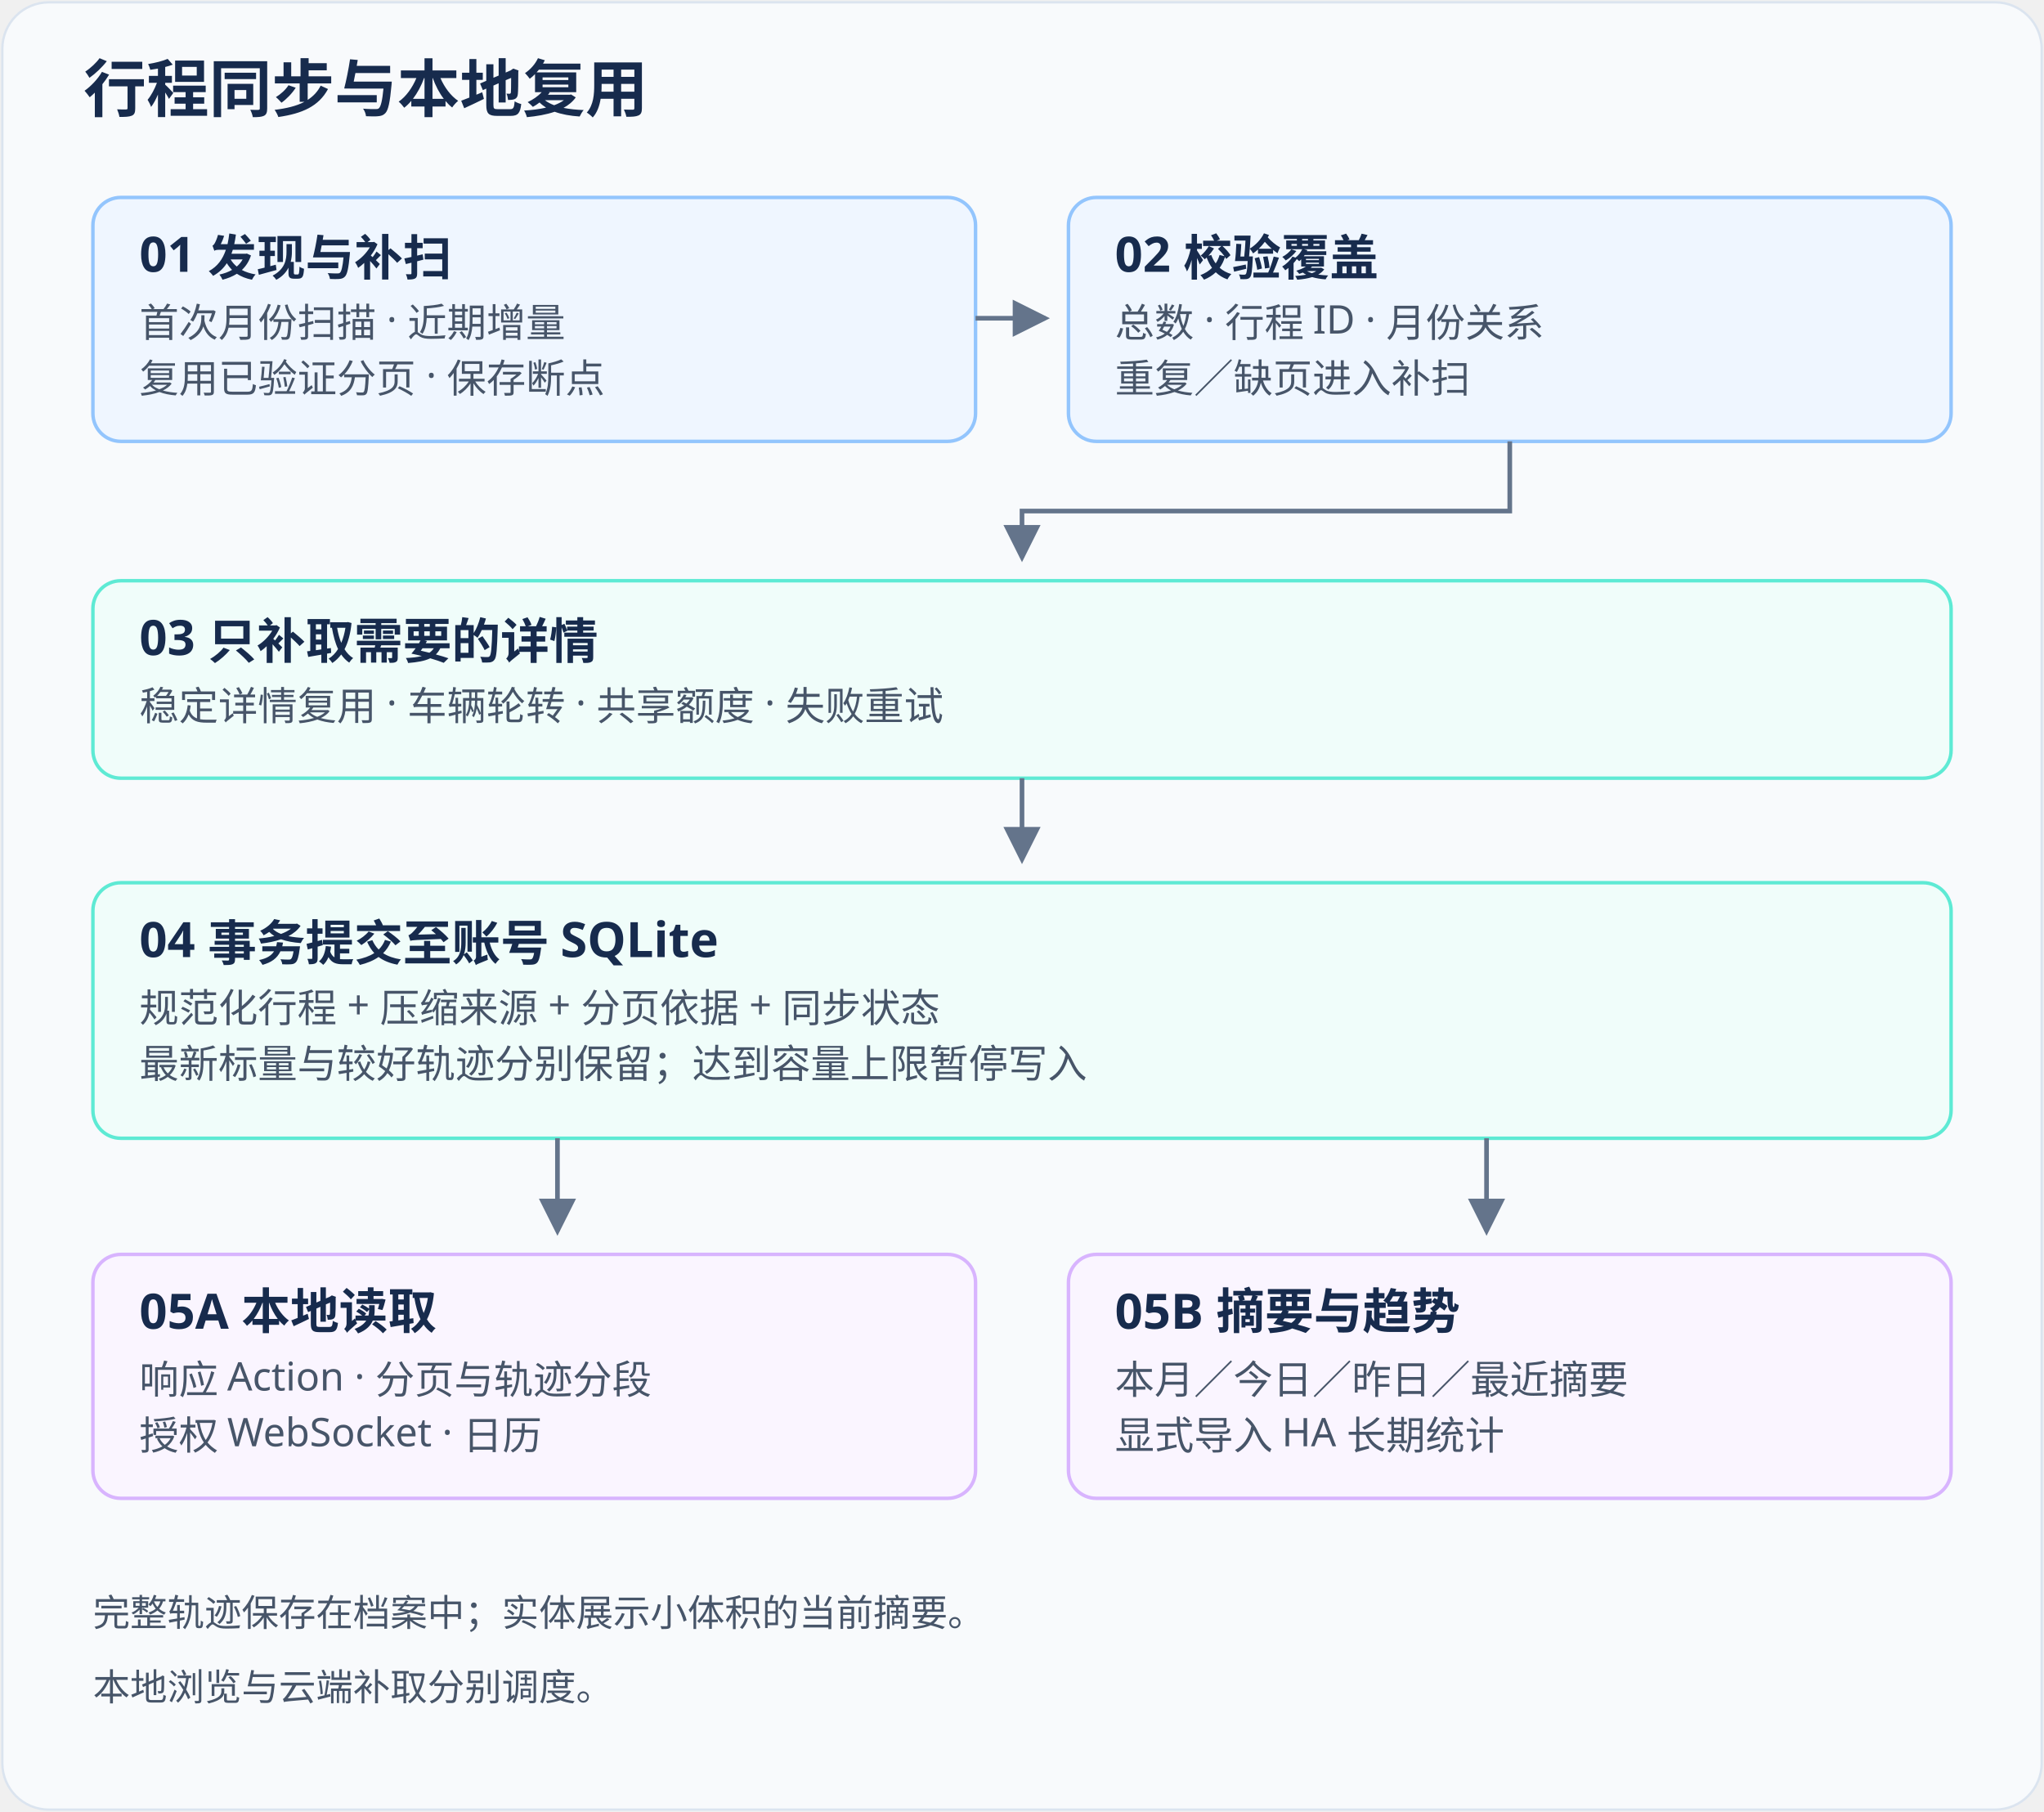
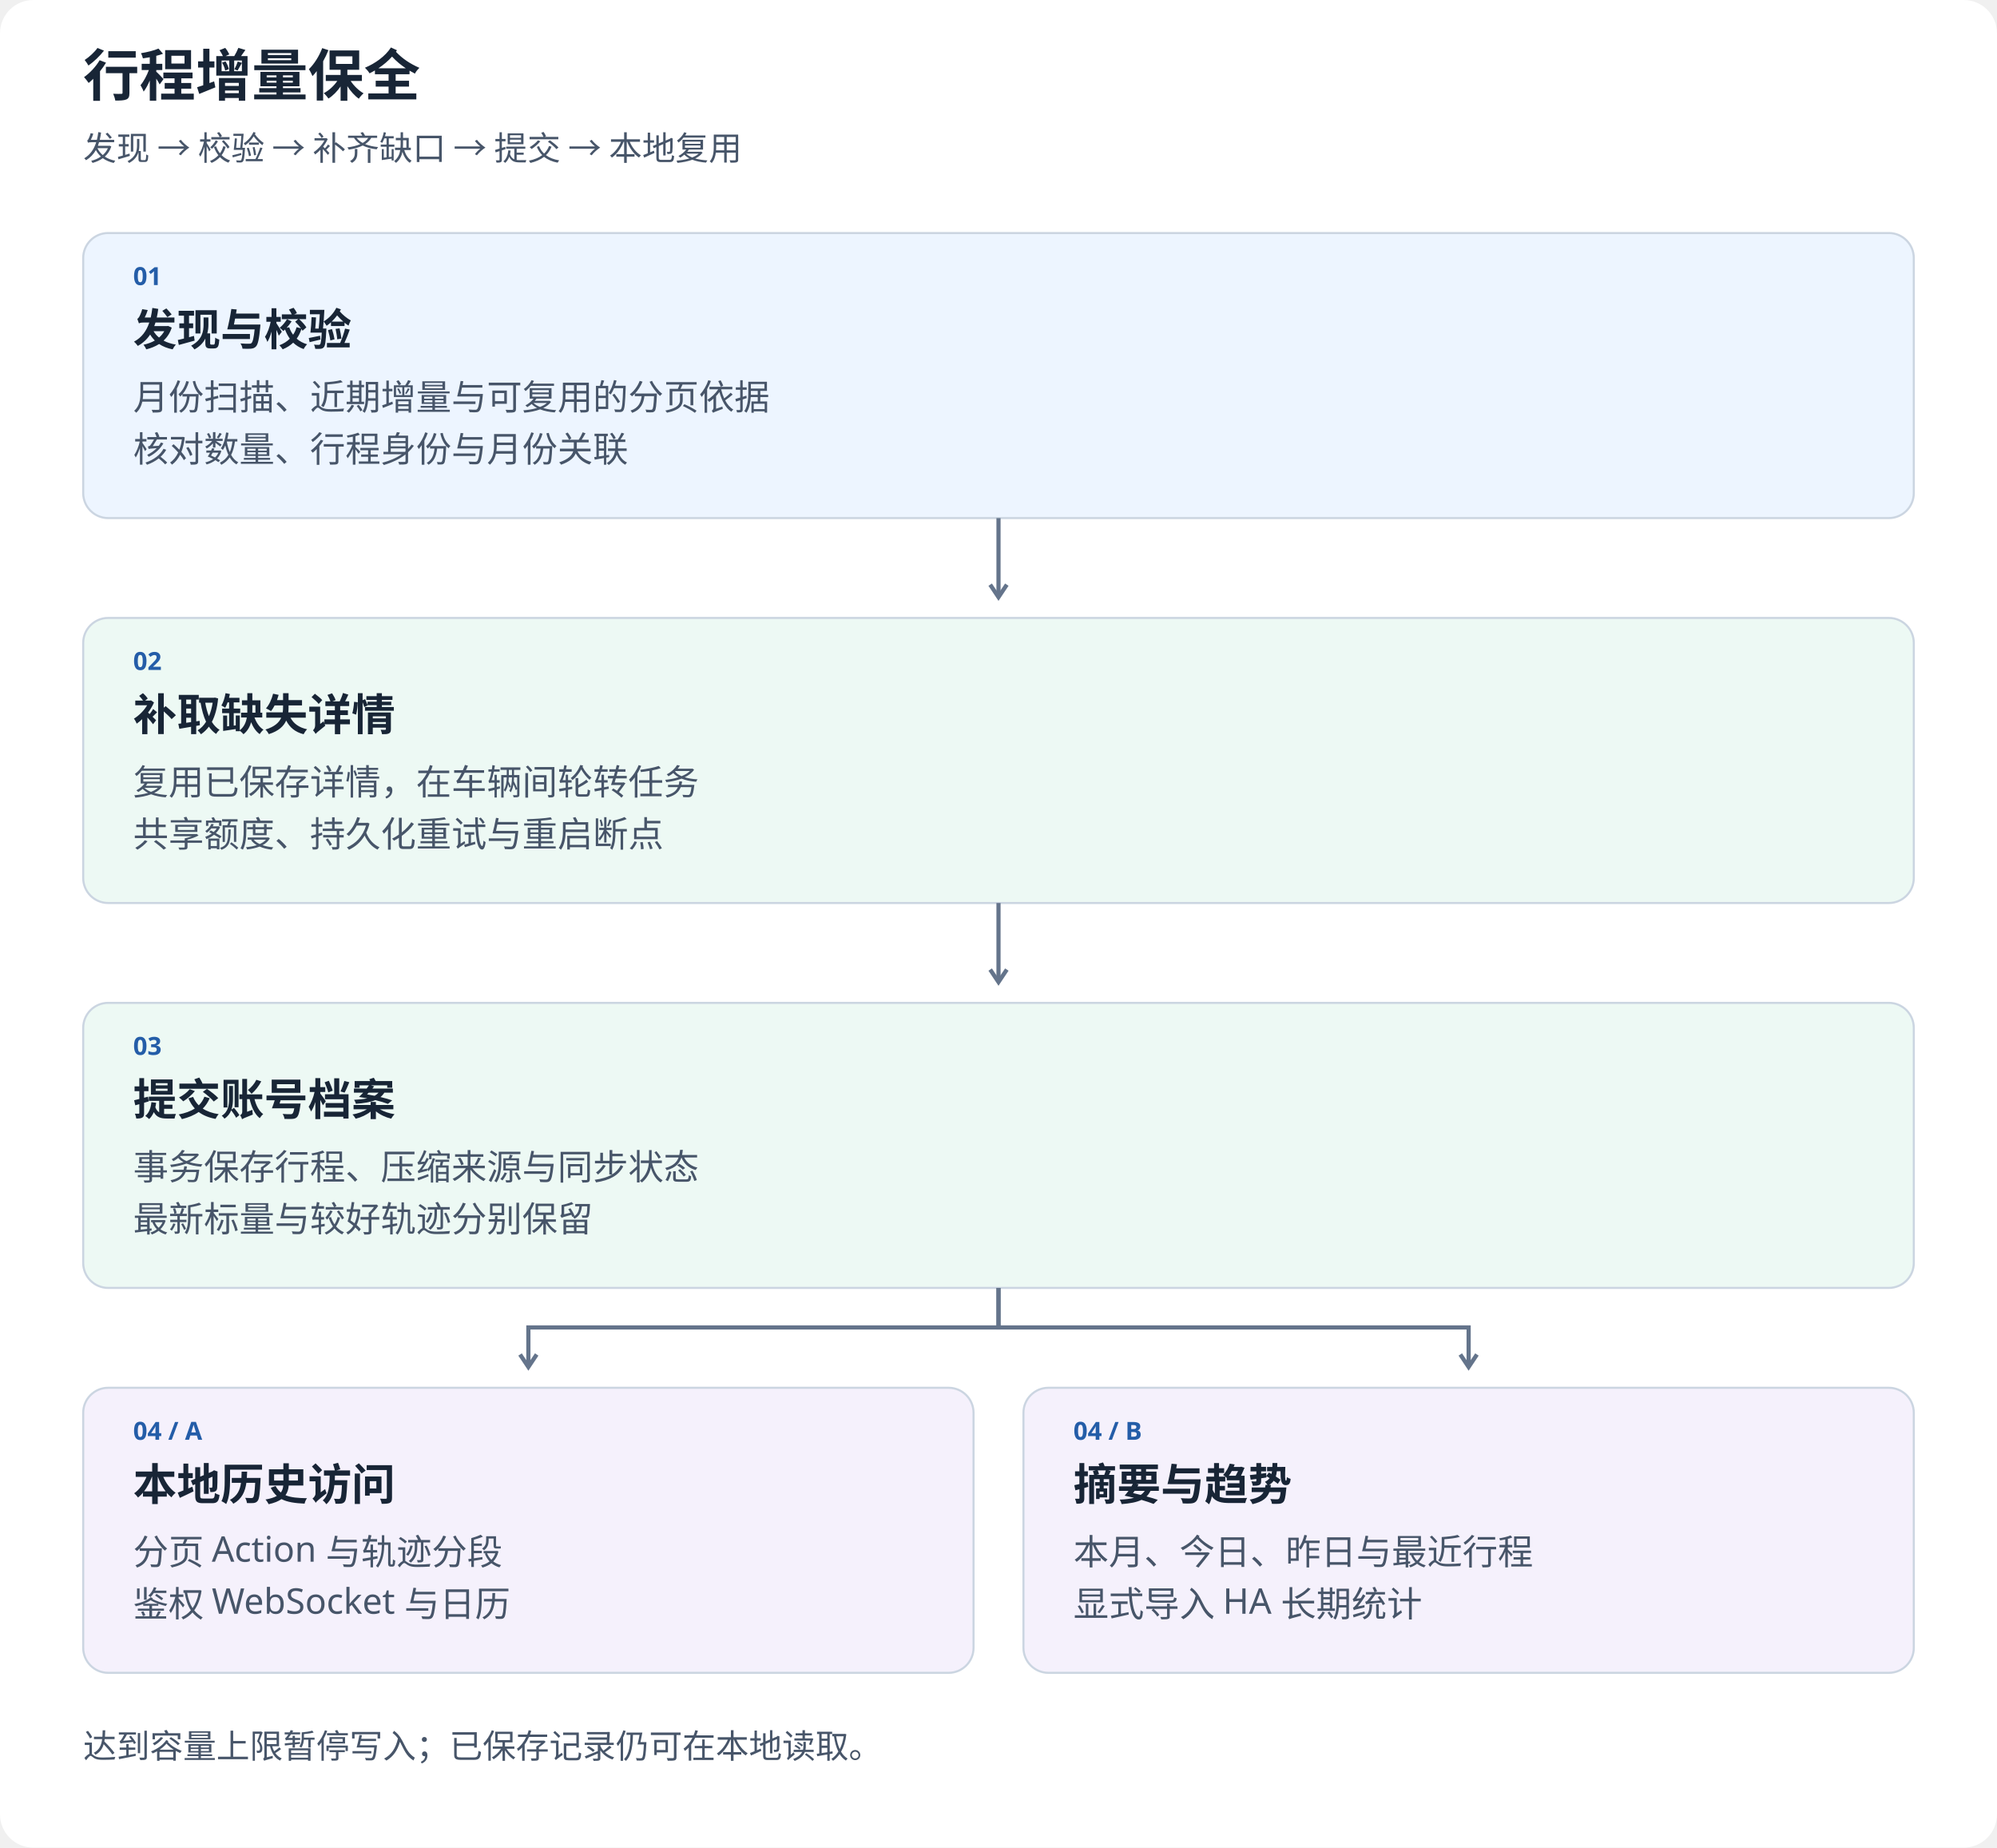
- <svg xmlns="http://www.w3.org/2000/svg" width="880" height="780" viewBox="0 0 880 780" role="img" aria-labelledby="title desc" xml:lang="zh-Hans">
-   <defs>
-     <marker id="arrow" markerWidth="8" markerHeight="8" refX="7" refY="4" orient="auto-start-reverse">
-       <path d="M0 0 L8 4 L0 8 Z" fill="#64748b" />
-     </marker>
-   </defs>
-   <style>
-   text {font-family: -apple-system, BlinkMacSystemFont, 'Segoe UI', 'Noto Sans',
-     'Noto Sans CJK SC', 'PingFang SC', 'Microsoft YaHei', sans-serif; fill: #172b4d}
-   .title {font-size: 27px; font-weight: 700}
-   .label {font-size: 21px; font-weight: 650}
-   .body {font-size: 17px; fill: #475569}
-   .foot {font-size: 16px; fill: #475569}
-   .page {fill: #f8fafc; stroke: #dbe4ef}
-   .card {fill: #fff; stroke: #cbd5e1; stroke-width: 1.5}
-   .blue {fill: #eff6ff; stroke: #93c5fd}
-   .green {fill: #f0fdfa; stroke: #5eead4}
-   .purple {fill: #faf5ff; stroke: #d8b4fe}
-   .line {fill: none; stroke: #64748b; stroke-width: 2; marker-end: url(#arrow)}
- </style>
-   <rect class="page" x="1" y="1" width="878" height="778" rx="20" />
-   <text class="title" x="36" y="48">行程同步与本地复用</text>
-   <rect class="card blue" x="40" y="85" width="380" height="105" rx="12" />
-   <text class="label" x="60" y="117">01  发现与补扫</text>
-   <text class="body" x="60" y="145">首次月份扫描 · 近期增量</text>
-   <text class="body" x="60" y="169">复用已验证分页 · 保存断点</text>
-   <rect class="card blue" x="460" y="85" width="380" height="105" rx="12" />
-   <text class="label" x="480" y="117">02  校验覆盖</text>
-   <text class="body" x="480" y="145">总数 · 行程 ID · 月份关系</text>
-   <text class="body" x="480" y="169">重复／缺页进入补扫</text>
-   <path class="line" d="M 420 137 H 450" />
-   <path class="line" d="M 650 190 V 220 H 440 V 240" />
-   <rect class="card green" x="40" y="250" width="800" height="85" rx="12" />
-   <text class="label" x="60" y="282">03  只补取需要的详情</text>
-   <text class="body" x="60" y="310">稳定详情复用 · 车辆轮转 · 共享额度 · 失败重试</text>
-   <path class="line" d="M 440 335 V 370" />
-   <rect class="card green" x="40" y="380" width="800" height="110" rx="12" />
-   <text class="label" x="60" y="412">04  事务提交至账号 SQLite</text>
-   <text class="body" x="60" y="440">规范化行程 + 压缩来源 + 分页依据 + 同步状态</text>
-   <text class="body" x="60" y="464">最新标量与较好轨迹分别保留；达到容量上限暂停写入</text>
-   <path class="line" d="M 240 490 V 530" />
-   <path class="line" d="M 640 490 V 530" />
-   <rect class="card purple" x="40" y="540" width="380" height="105" rx="12" />
-   <text class="label" x="60" y="572">05A  本地读取</text>
-   <text class="body" x="60" y="600">响应 Action · 分页与轨迹分段</text>
-   <text class="body" x="60" y="624">授权 WebSocket · 日历</text>
-   <rect class="card purple" x="460" y="540" width="380" height="105" rx="12" />
-   <text class="label" x="480" y="572">05B  摘要与趋势</text>
-   <text class="body" x="480" y="600">本月／今日／昨日／最近摘要</text>
-   <text class="body" x="480" y="624">显式导入 HA 长期统计</text>
-   <text class="foot" x="40" y="700">完整轨迹保存在档案中；实体展示小体积的当前摘要。</text>
-   <text class="foot" x="40" y="732">本地浏览与云端补取分别调度。</text>
+ <svg xmlns="http://www.w3.org/2000/svg" width="960" height="888" viewBox="0 0 960 888" role="img" aria-labelledby="title desc" xml:lang="zh-Hans">
+   <style>text {font-family: -apple-system, BlinkMacSystemFont, "Segoe UI", "Noto Sans", "PingFang SC", "Microsoft YaHei", sans-serif}</style>
+   <rect width="960" height="888" rx="16" fill="#ffffff" />
+   <text x="40" y="46" font-size="27" font-weight="700" fill="#182536">行程增量保全</text>
+   <text x="40" y="77" font-size="16" font-weight="400" fill="#475569">发现 → 校验 → 补齐缺口 → 提交 → 本地复用</text>
+   <rect x="40" y="112" width="880" height="137" rx="12" fill="#edf5ff" stroke="#cbd5e1" />
+   <text x="64" y="137" font-size="12" font-weight="700" fill="#245da8">01</text>
+   <text x="64" y="166" font-size="21" font-weight="650" fill="#182536">发现与校验</text>
+   <text x="64" y="197" font-size="17" font-weight="400" fill="#475569">月份扫描、近期增量与可复用的分页依据</text>
+   <text x="64" y="222" font-size="17" font-weight="400" fill="#475569">核对数量、行程身份与月份关联</text>
+   <path d="M480 249 V268 H480 V287" fill="none" stroke="#64748b" stroke-width="2" />
+   <path d="M476 281 L480 287 L484 281" fill="none" stroke="#64748b" stroke-width="2" />
+   <rect x="40" y="297" width="880" height="137" rx="12" fill="#edf9f4" stroke="#cbd5e1" />
+   <text x="64" y="322" font-size="12" font-weight="700" fill="#245da8">02</text>
+   <text x="64" y="351" font-size="21" font-weight="650" fill="#182536">补取缺失详情</text>
+   <text x="64" y="382" font-size="17" font-weight="400" fill="#475569">复用已保存详情，在车辆间轮转任务</text>
+   <text x="64" y="407" font-size="17" font-weight="400" fill="#475569">共享额度、持久化重试与重启断点</text>
+   <path d="M480 434 V453 H480 V472" fill="none" stroke="#64748b" stroke-width="2" />
+   <path d="M476 466 L480 472 L484 466" fill="none" stroke="#64748b" stroke-width="2" />
+   <rect x="40" y="482" width="880" height="137" rx="12" fill="#edf9f4" stroke="#cbd5e1" />
+   <text x="64" y="507" font-size="12" font-weight="700" fill="#245da8">03</text>
+   <text x="64" y="536" font-size="21" font-weight="650" fill="#182536">提交账号档案</text>
+   <text x="64" y="567" font-size="17" font-weight="400" fill="#475569">事务保存行程、压缩来源与同步状态</text>
+   <text x="64" y="592" font-size="17" font-weight="400" fill="#475569">最新标量与较好轨迹分别保留</text>
+   <path d="M480 619 V638 H254 V657" fill="none" stroke="#64748b" stroke-width="2" />
+   <path d="M250 651 L254 657 L258 651" fill="none" stroke="#64748b" stroke-width="2" />
+   <path d="M480 619 V638 H706 V657" fill="none" stroke="#64748b" stroke-width="2" />
+   <path d="M702 651 L706 657 L710 651" fill="none" stroke="#64748b" stroke-width="2" />
+   <rect x="40" y="667" width="428" height="137" rx="12" fill="#f5f1fc" stroke="#cbd5e1" />
+   <text x="64" y="692" font-size="12" font-weight="700" fill="#245da8">04 / A</text>
+   <text x="64" y="721" font-size="21" font-weight="650" fill="#182536">本地历史访问</text>
+   <text x="64" y="752" font-size="17" font-weight="400" fill="#475569">分页 Action 与轨迹分段</text>
+   <text x="64" y="777" font-size="17" font-weight="400" fill="#475569">鉴权 WebSocket 与日历</text>
+   <rect x="492" y="667" width="428" height="137" rx="12" fill="#f5f1fc" stroke="#cbd5e1" />
+   <text x="516" y="692" font-size="12" font-weight="700" fill="#245da8">04 / B</text>
+   <text x="516" y="721" font-size="21" font-weight="650" fill="#182536">摘要与趋势</text>
+   <text x="516" y="752" font-size="17" font-weight="400" fill="#475569">本月、今日、昨日与最近行程</text>
+   <text x="516" y="777" font-size="17" font-weight="400" fill="#475569">显式导入 HA 长期统计</text>
+   <text x="40" y="845" font-size="16" font-weight="400" fill="#475569">达到容量上限暂停写入；已保存记录仍可在本地读取。</text>
</svg>
